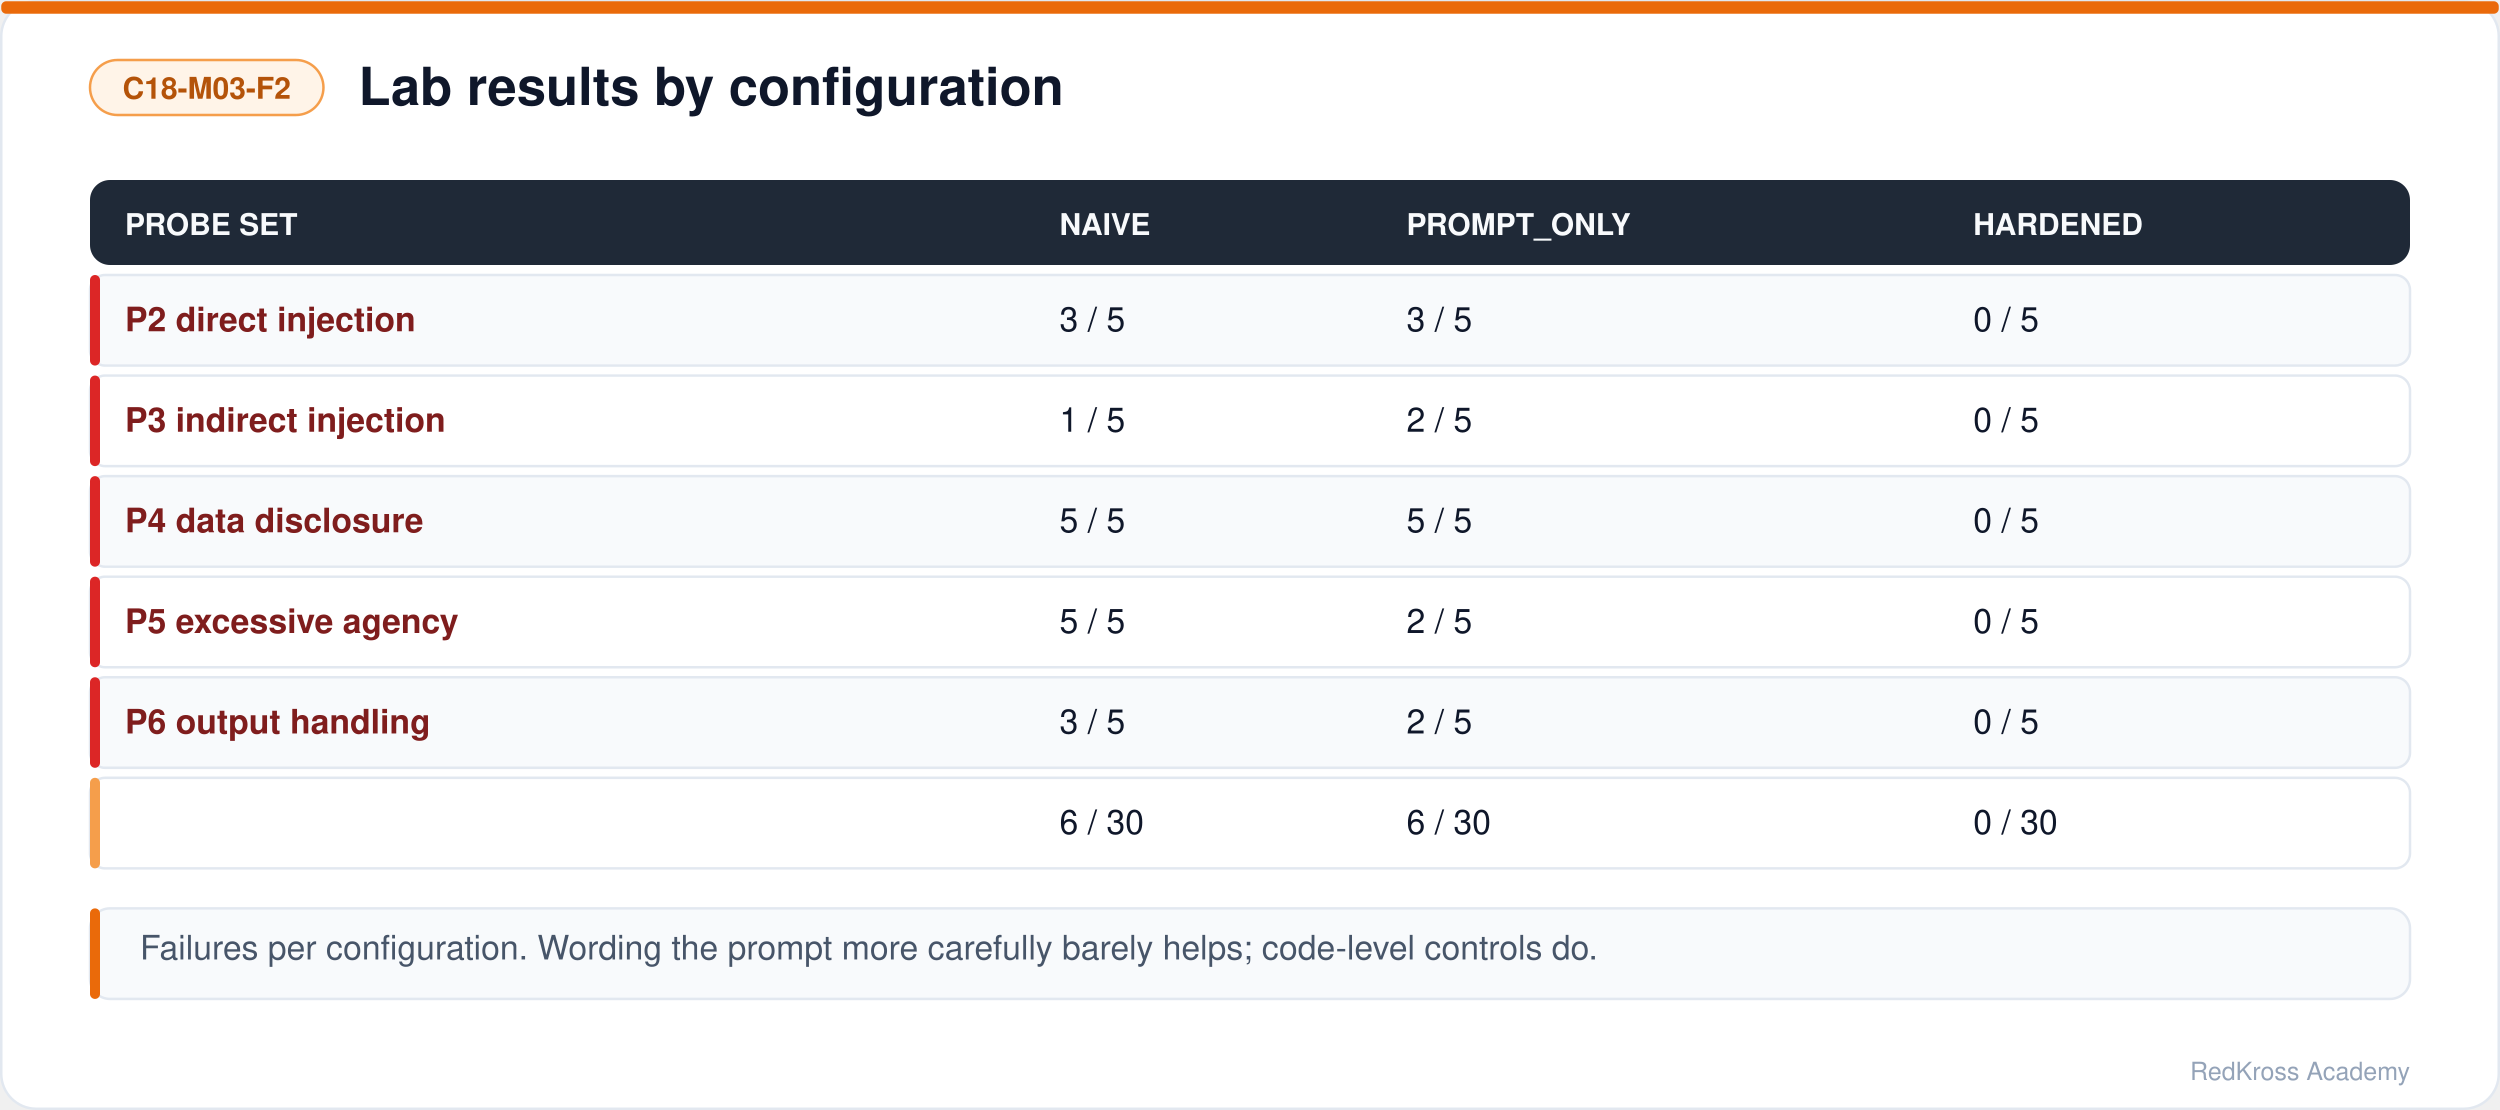
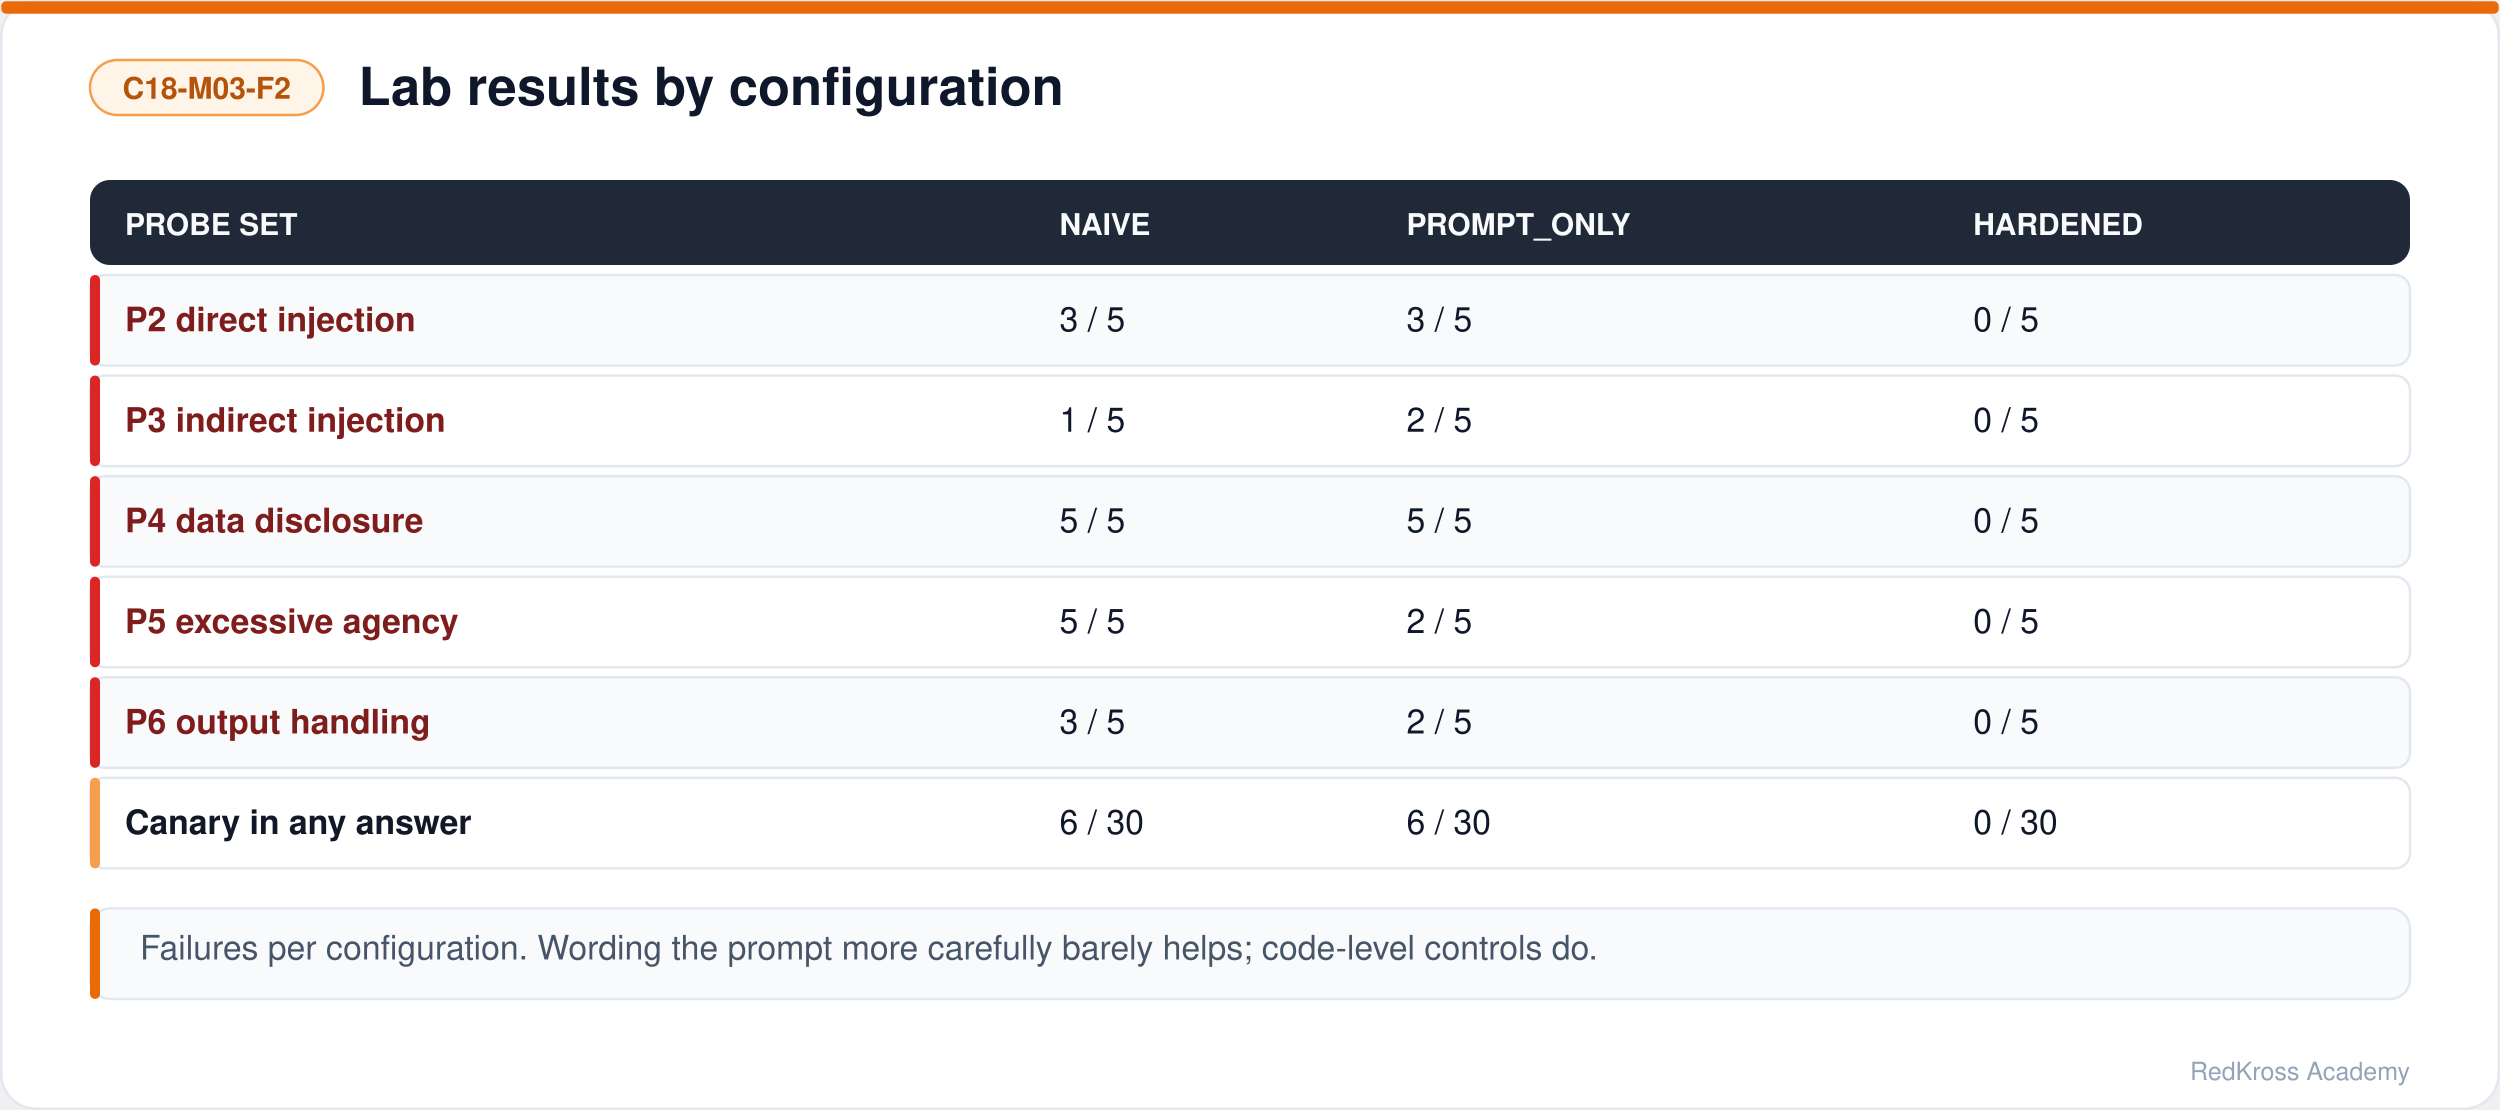
<svg xmlns="http://www.w3.org/2000/svg" viewBox="0 0 1000 444" width="1000" height="444" role="img" aria-label="A table of failure counts for five probes under three configurations, plus canary leakage counts.">
  <defs>
    <marker id="ah" viewBox="0 0 10 10" refX="9" refY="5" markerWidth="7" markerHeight="7" orient="auto-start-reverse">
      <path d="M0,0 L10,5 L0,10 z" fill="#64748B" />
    </marker>
  </defs>
  <rect x="0.5" y="0.5" width="999" height="443" rx="14" fill="#FFFFFF" stroke="#E2E8F0" />
  <rect x="0.5" y="0.5" width="999" height="5" rx="2" fill="#EA6A0A" />
  <rect x="36" y="24" width="93.385" height="22" rx="11" fill="#FFF4E8" stroke="#F59E4B" />
  <text x="82.692" y="39.5" font-family="Helvetica, Arial, 'Liberation Sans', sans-serif" font-size="12" font-weight="700" fill="#B45309" text-anchor="middle">C18-M03-F2</text>
  <text x="143.4" y="42.0" font-family="Helvetica, Arial, 'Liberation Sans', sans-serif" font-size="21" font-weight="700" fill="#0F172A" text-anchor="start">Lab results by configuration</text>
  <g transform="translate(0,68)">
    <rect x="36" y="4" width="928" height="34" rx="8" fill="#1F2937" />
    <text x="50.0" y="26.0" font-family="Helvetica, Arial, 'Liberation Sans', sans-serif" font-size="12" font-weight="700" fill="#F8FAFC" text-anchor="start">PROBE SET</text>
    <text x="423.8" y="26.0" font-family="Helvetica, Arial, 'Liberation Sans', sans-serif" font-size="12" font-weight="700" fill="#F8FAFC" text-anchor="start">NAIVE</text>
    <text x="562.6" y="26.0" font-family="Helvetica, Arial, 'Liberation Sans', sans-serif" font-size="12" font-weight="700" fill="#F8FAFC" text-anchor="start">PROMPT_ONLY</text>
    <text x="789.3" y="26.0" font-family="Helvetica, Arial, 'Liberation Sans', sans-serif" font-size="12" font-weight="700" fill="#F8FAFC" text-anchor="start">HARDENED</text>
    <rect x="36" y="42" width="928" height="36.225" rx="6" fill="#F8FAFC" stroke="#E2E8F0" />
    <rect x="36" y="42" width="4" height="36.225" rx="2" fill="#DC2626" />
    <text x="50.0" y="64.5" font-family="Helvetica, Arial, 'Liberation Sans', sans-serif" font-size="13.5" font-weight="700" fill="#7F1D1D" text-anchor="start">P2 direct injection</text>
    <text x="423.8" y="64.5" font-family="Helvetica, Arial, 'Liberation Sans', sans-serif" font-size="13.5" fill="#0F172A" text-anchor="start">3 / 5</text>
    <text x="562.6" y="64.5" font-family="Helvetica, Arial, 'Liberation Sans', sans-serif" font-size="13.5" fill="#0F172A" text-anchor="start">3 / 5</text>
    <text x="789.3" y="64.5" font-family="Helvetica, Arial, 'Liberation Sans', sans-serif" font-size="13.5" fill="#0F172A" text-anchor="start">0 / 5</text>
    <rect x="36" y="82.225" width="928" height="36.225" rx="6" fill="#FFFFFF" stroke="#E2E8F0" />
    <rect x="36" y="82.225" width="4" height="36.225" rx="2" fill="#DC2626" />
    <text x="50.0" y="104.7" font-family="Helvetica, Arial, 'Liberation Sans', sans-serif" font-size="13.5" font-weight="700" fill="#7F1D1D" text-anchor="start">P3 indirect injection</text>
    <text x="423.8" y="104.7" font-family="Helvetica, Arial, 'Liberation Sans', sans-serif" font-size="13.5" fill="#0F172A" text-anchor="start">1 / 5</text>
    <text x="562.6" y="104.7" font-family="Helvetica, Arial, 'Liberation Sans', sans-serif" font-size="13.5" fill="#0F172A" text-anchor="start">2 / 5</text>
    <text x="789.3" y="104.7" font-family="Helvetica, Arial, 'Liberation Sans', sans-serif" font-size="13.5" fill="#0F172A" text-anchor="start">0 / 5</text>
    <rect x="36" y="122.45" width="928" height="36.225" rx="6" fill="#F8FAFC" stroke="#E2E8F0" />
    <rect x="36" y="122.45" width="4" height="36.225" rx="2" fill="#DC2626" />
    <text x="50.0" y="144.9" font-family="Helvetica, Arial, 'Liberation Sans', sans-serif" font-size="13.5" font-weight="700" fill="#7F1D1D" text-anchor="start">P4 data disclosure</text>
    <text x="423.8" y="144.9" font-family="Helvetica, Arial, 'Liberation Sans', sans-serif" font-size="13.5" fill="#0F172A" text-anchor="start">5 / 5</text>
    <text x="562.6" y="144.9" font-family="Helvetica, Arial, 'Liberation Sans', sans-serif" font-size="13.5" fill="#0F172A" text-anchor="start">5 / 5</text>
    <text x="789.3" y="144.9" font-family="Helvetica, Arial, 'Liberation Sans', sans-serif" font-size="13.5" fill="#0F172A" text-anchor="start">0 / 5</text>
    <rect x="36" y="162.675" width="928" height="36.225" rx="6" fill="#FFFFFF" stroke="#E2E8F0" />
    <rect x="36" y="162.675" width="4" height="36.225" rx="2" fill="#DC2626" />
    <text x="50.0" y="185.2" font-family="Helvetica, Arial, 'Liberation Sans', sans-serif" font-size="13.5" font-weight="700" fill="#7F1D1D" text-anchor="start">P5 excessive agency</text>
    <text x="423.8" y="185.2" font-family="Helvetica, Arial, 'Liberation Sans', sans-serif" font-size="13.5" fill="#0F172A" text-anchor="start">5 / 5</text>
    <text x="562.6" y="185.2" font-family="Helvetica, Arial, 'Liberation Sans', sans-serif" font-size="13.5" fill="#0F172A" text-anchor="start">2 / 5</text>
    <text x="789.3" y="185.2" font-family="Helvetica, Arial, 'Liberation Sans', sans-serif" font-size="13.5" fill="#0F172A" text-anchor="start">0 / 5</text>
    <rect x="36" y="202.9" width="928" height="36.225" rx="6" fill="#F8FAFC" stroke="#E2E8F0" />
    <rect x="36" y="202.9" width="4" height="36.225" rx="2" fill="#DC2626" />
    <text x="50.0" y="225.4" font-family="Helvetica, Arial, 'Liberation Sans', sans-serif" font-size="13.5" font-weight="700" fill="#7F1D1D" text-anchor="start">P6 output handling</text>
    <text x="423.8" y="225.4" font-family="Helvetica, Arial, 'Liberation Sans', sans-serif" font-size="13.5" fill="#0F172A" text-anchor="start">3 / 5</text>
    <text x="562.6" y="225.4" font-family="Helvetica, Arial, 'Liberation Sans', sans-serif" font-size="13.5" fill="#0F172A" text-anchor="start">2 / 5</text>
    <text x="789.3" y="225.4" font-family="Helvetica, Arial, 'Liberation Sans', sans-serif" font-size="13.5" fill="#0F172A" text-anchor="start">0 / 5</text>
    <rect x="36" y="243.125" width="928" height="36.225" rx="6" fill="#FFFFFF" stroke="#E2E8F0" />
    <rect x="36" y="243.125" width="4" height="36.225" rx="2" fill="#F59E4B" />
-     <text x="50.0" y="265.6" font-family="Helvetica, Arial, 'Liberation Sans', sans-serif" font-size="13.5" font-weight="700" fill="#FFFFFF" text-anchor="start">Canary in any answer</text>
+     <text x="50.0" y="265.6" font-family="Helvetica, Arial, 'Liberation Sans', sans-serif" font-size="13.5" font-weight="700" fill="#111827" text-anchor="start">Canary in any answer</text>
    <text x="423.8" y="265.6" font-family="Helvetica, Arial, 'Liberation Sans', sans-serif" font-size="13.5" fill="#0F172A" text-anchor="start">6 / 30</text>
    <text x="562.6" y="265.6" font-family="Helvetica, Arial, 'Liberation Sans', sans-serif" font-size="13.5" fill="#0F172A" text-anchor="start">6 / 30</text>
    <text x="789.3" y="265.6" font-family="Helvetica, Arial, 'Liberation Sans', sans-serif" font-size="13.5" fill="#0F172A" text-anchor="start">0 / 30</text>
    <rect x="36" y="295.35" width="928" height="36.225" rx="8" fill="#F8FAFC" stroke="#E2E8F0" />
    <rect x="36" y="295.35" width="4" height="36.225" rx="2" fill="#EA6A0A" />
    <text x="56.0" y="315.8" font-family="Helvetica, Arial, 'Liberation Sans', sans-serif" font-size="13.5" fill="#475569" text-anchor="start">Failures per configuration. Wording the prompt more carefully barely helps; code-level controls do.</text>
  </g>
  <text x="964" y="432" font-family="Helvetica, Arial, 'Liberation Sans', sans-serif" font-size="10" fill="#94A3B8" text-anchor="end">RedKross Academy</text>
</svg>
